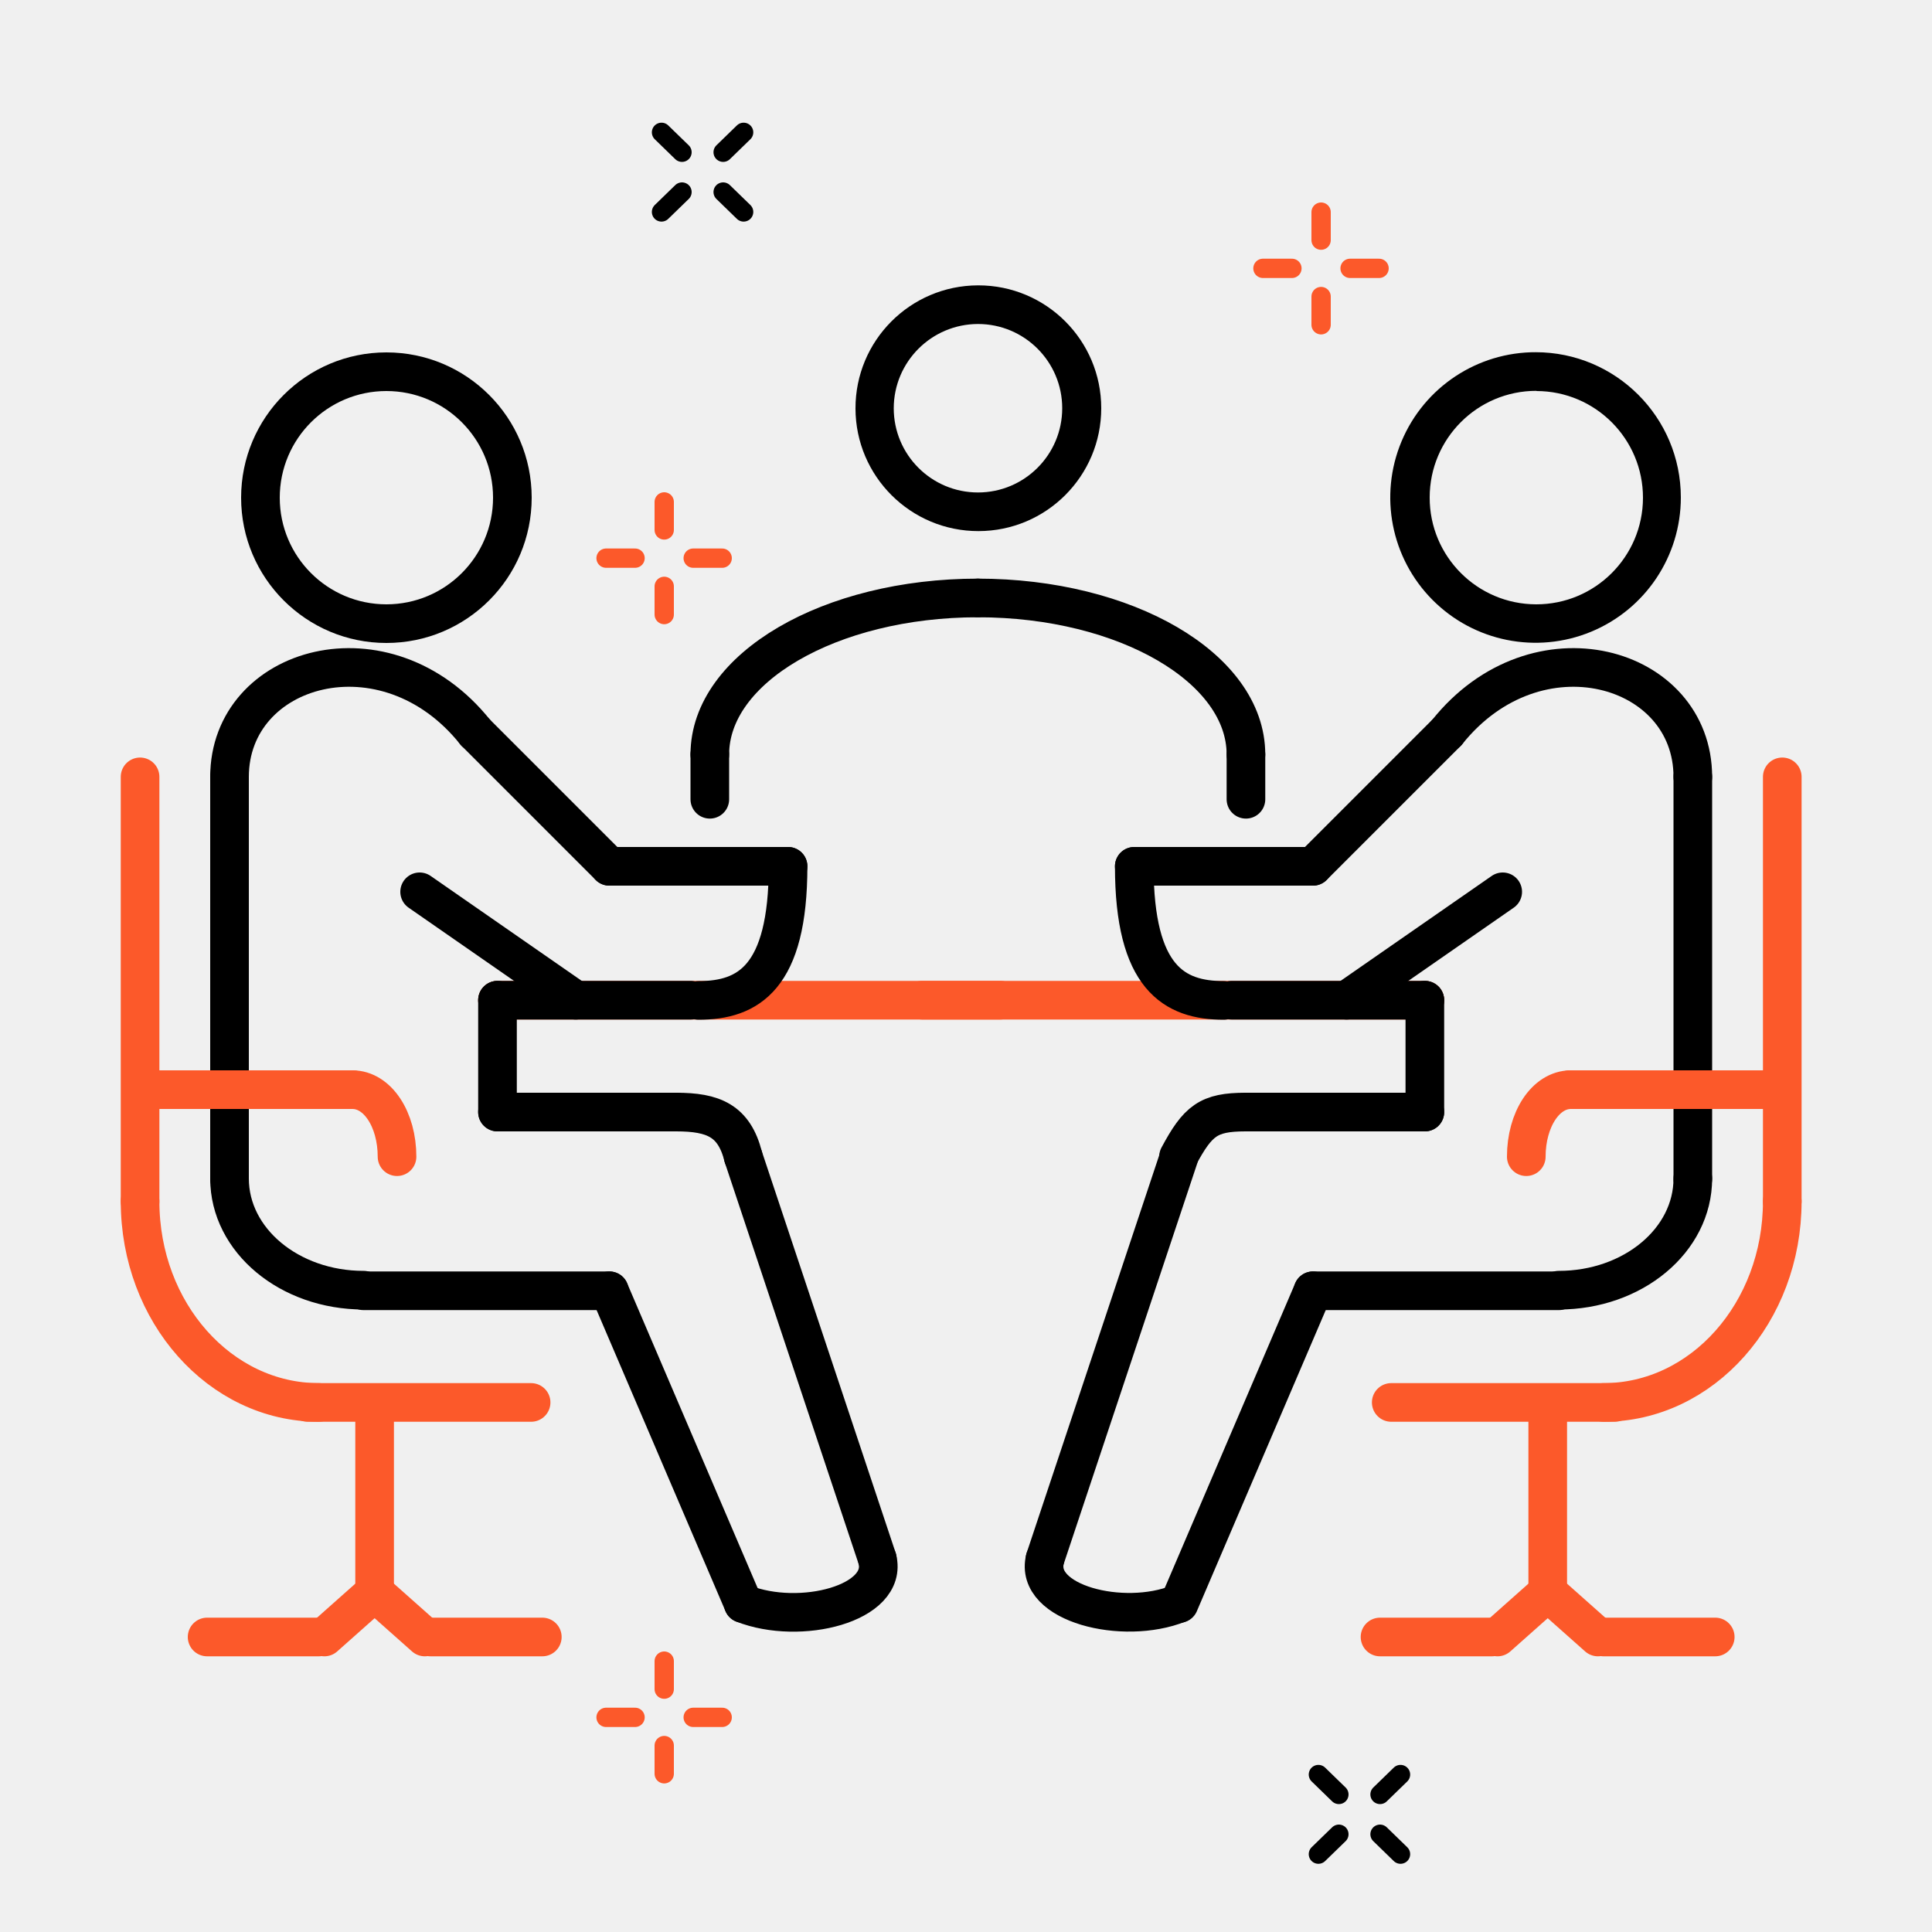
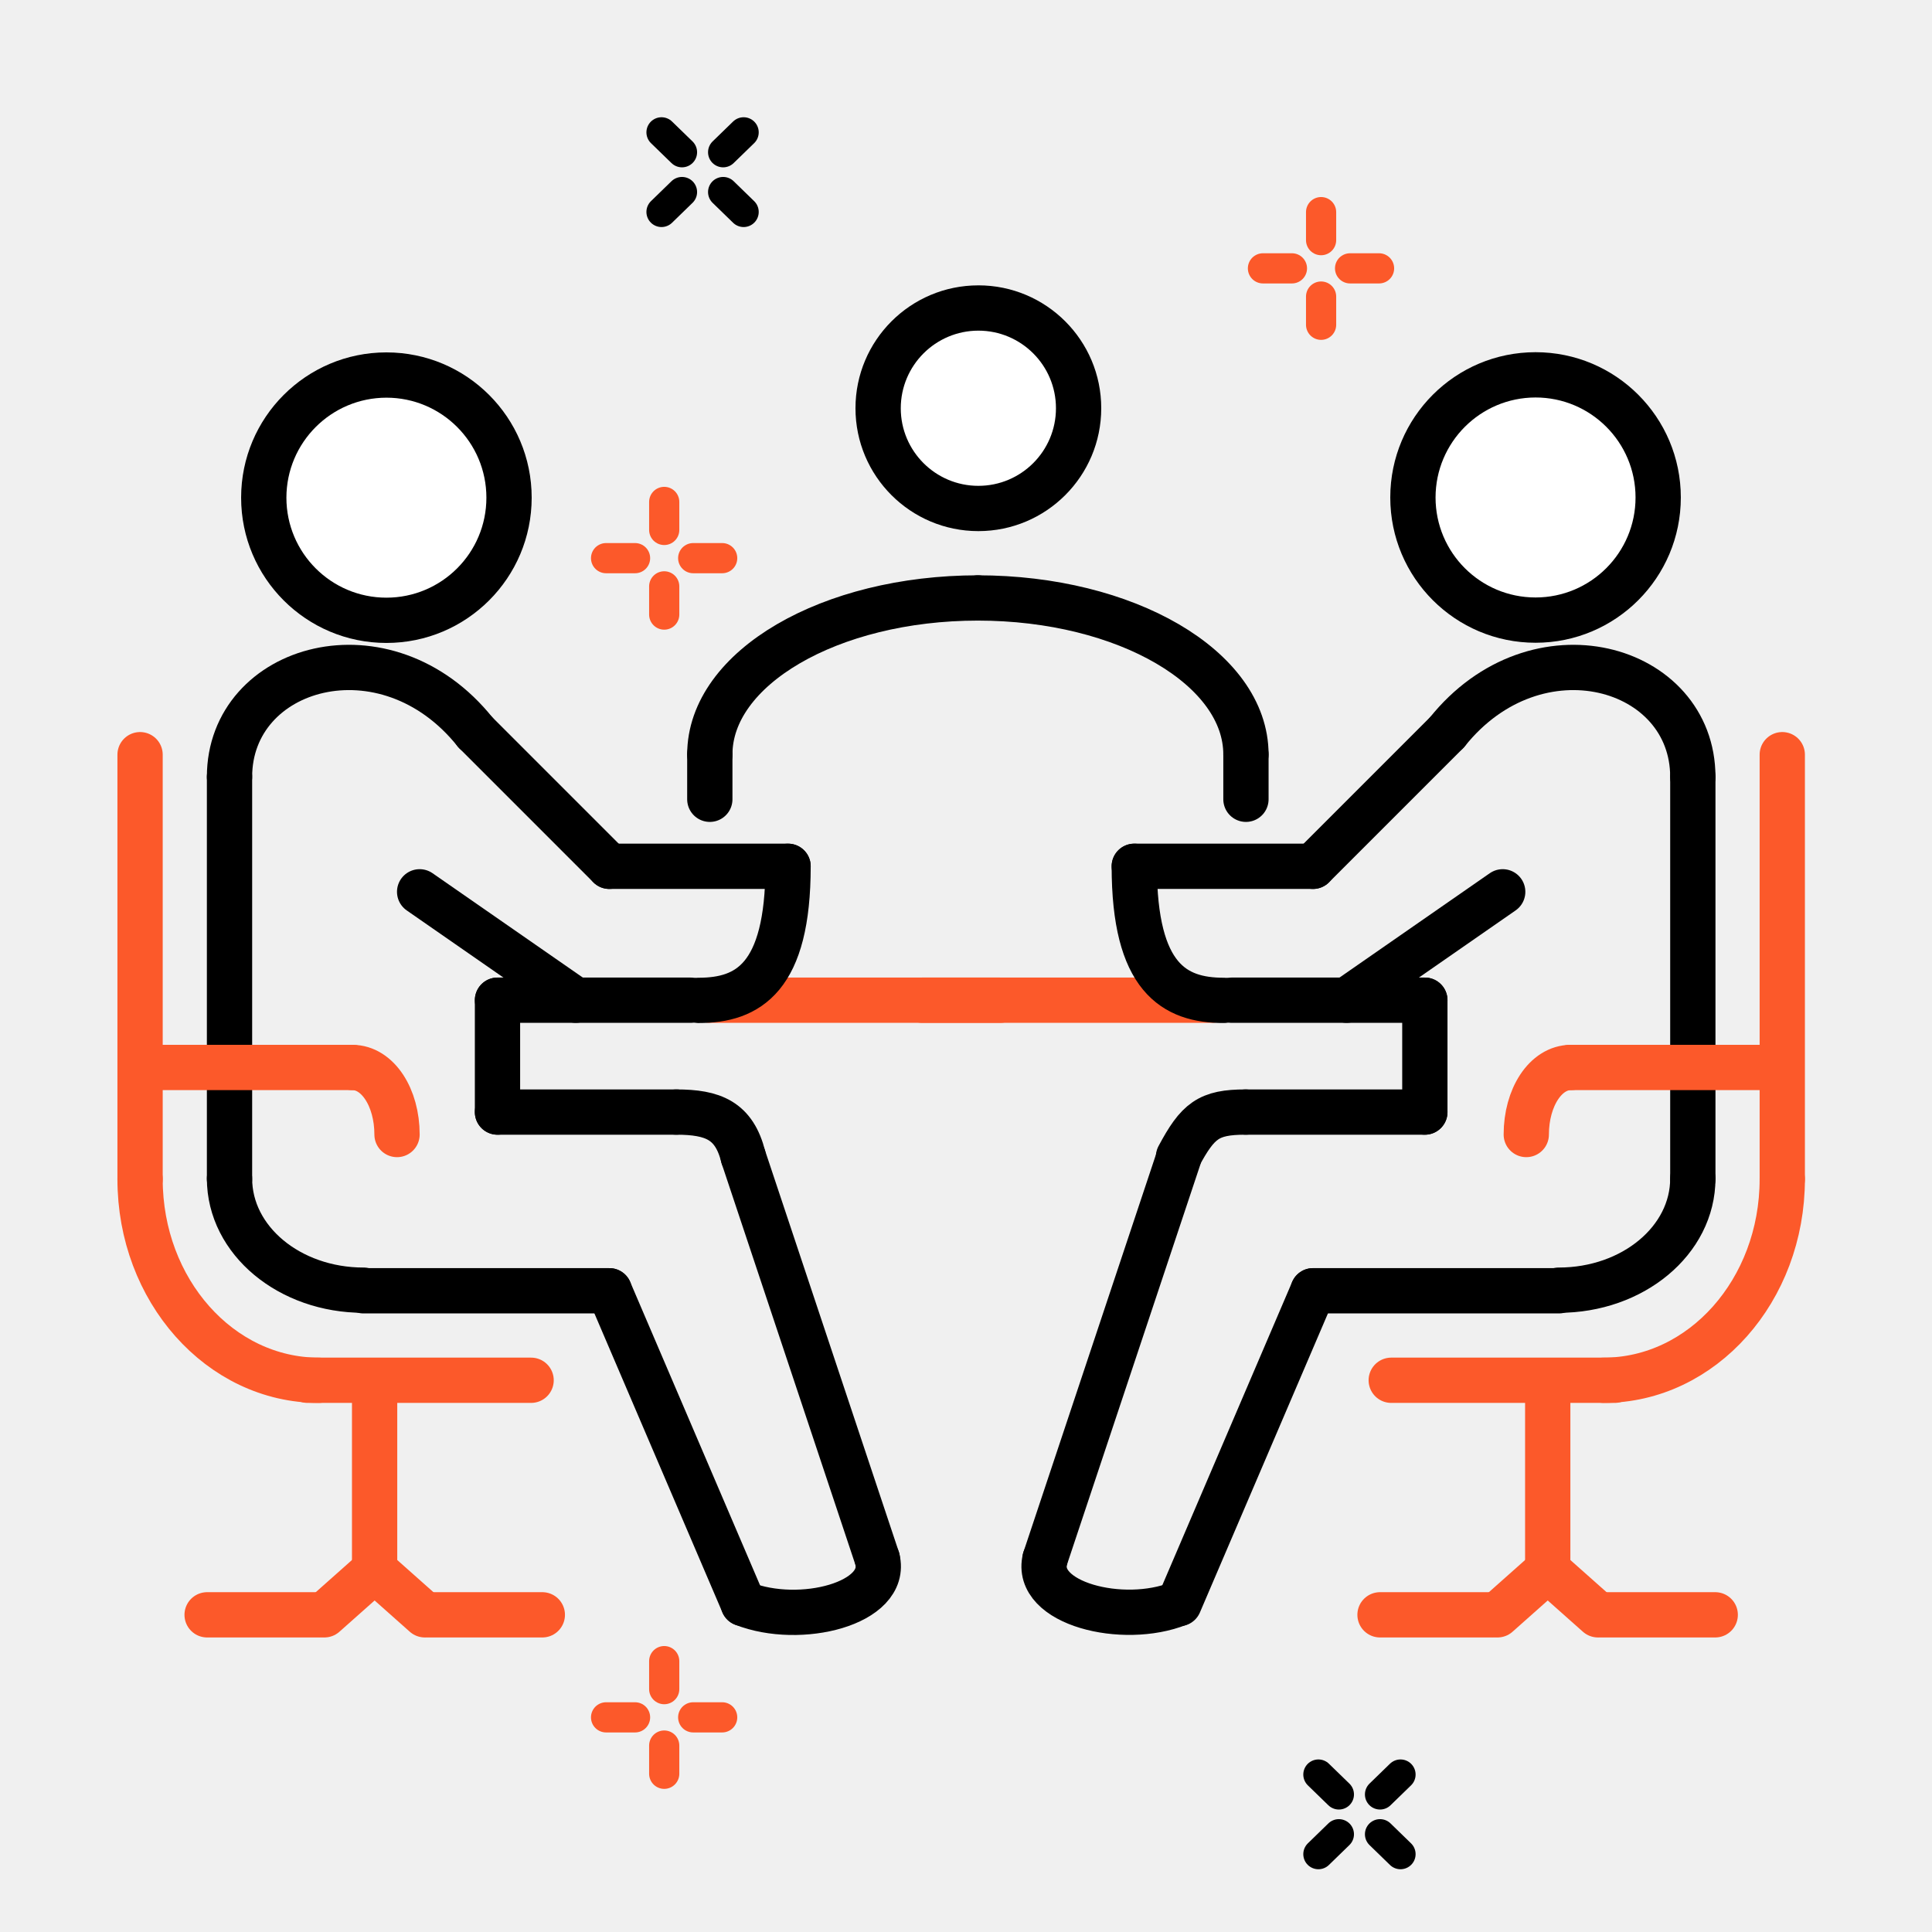
- <svg xmlns="http://www.w3.org/2000/svg" id="Слой_1" data-name="Слой 1" viewBox="0 0 100 100">
+ <svg xmlns="http://www.w3.org/2000/svg" id="Слой_1" data-name="Слой 1" viewBox="0 0 128 128">
  <defs>
-     <style>
-       .cls-1, .cls-2, .cls-3, .cls-4, .cls-5 {
-         fill: none;
-       }
- 
-       .cls-2, .cls-4 {
-         stroke: #000;
-       }
- 
-       .cls-2, .cls-3, .cls-4, .cls-5 {
-         stroke-linecap: round;
-       }
- 
-       .cls-2, .cls-3 {
-         stroke-linejoin: bevel;
-         stroke-width: 2px;
-       }
- 
-       .cls-3, .cls-5 {
-         stroke: #fc592a;
-       }
- 
-       .cls-4, .cls-5 {
-         stroke-miterlimit: 10;
-       }
-     </style>
+     <style>.cls-1,.cls-2,.cls-3,.cls-4,.cls-5,.cls-6,.cls-7{fill:none;}.cls-2,.cls-4,.cls-6{stroke:#000;}.cls-2,.cls-3,.cls-4,.cls-5,.cls-6,.cls-7{stroke-linecap:round;}.cls-2,.cls-3,.cls-4,.cls-5{stroke-linejoin:bevel;}.cls-2,.cls-3{stroke-width:3px;}.cls-3,.cls-5,.cls-7{stroke:#fc592a;}.cls-4,.cls-5,.cls-6,.cls-7{stroke-width:2px;}.cls-6,.cls-7{stroke-miterlimit:10;}.cls-8{fill:#fff;}</style>
  </defs>
-   <g>
-     <rect class="cls-1" width="100" height="100" />
-     <path class="cls-2" d="M36.74,39.05c0-4.47,6.21-8.1,13.88-8.1" />
-     <path class="cls-2" d="M64.49,39.05c0-4.47-6.21-8.1-13.88-8.1" />
-     <g>
-       <line class="cls-3" x1="7.25" y1="40.21" x2="7.25" y2="62.18" />
-       <line class="cls-3" x1="15.92" y1="72.59" x2="27.49" y2="72.59" />
-       <line class="cls-3" x1="19.39" y1="82.42" x2="19.39" y2="73.17" />
-       <line class="cls-3" x1="25.75" y1="51.77" x2="51.77" y2="51.77" />
-       <line class="cls-2" x1="38.47" y1="83" x2="31.54" y2="66.81" />
-       <line class="cls-2" x1="18.81" y1="66.81" x2="31.54" y2="66.81" />
-       <line class="cls-2" x1="11.88" y1="40.21" x2="11.88" y2="61.03" />
-       <line class="cls-3" x1="18.24" y1="56.4" x2="7.83" y2="56.4" />
-       <line class="cls-2" x1="25.75" y1="57.56" x2="35.01" y2="57.56" />
-       <line class="cls-2" x1="45.41" y1="80.69" x2="38.47" y2="59.87" />
-       <line class="cls-2" x1="25.75" y1="51.77" x2="25.75" y2="57.56" />
-       <line class="cls-2" x1="21.72" y1="46.16" x2="29.8" y2="51.77" />
-       <line class="cls-2" x1="40.79" y1="44.84" x2="31.54" y2="44.84" />
-       <line class="cls-2" x1="24.6" y1="37.9" x2="31.54" y2="44.84" />
-       <line class="cls-3" x1="19.39" y1="82.42" x2="21.99" y2="84.73" />
-       <line class="cls-3" x1="28.07" y1="84.73" x2="22.28" y2="84.73" />
-       <line class="cls-3" x1="19.39" y1="82.42" x2="16.79" y2="84.73" />
-       <line class="cls-3" x1="10.72" y1="84.73" x2="16.5" y2="84.73" />
-       <path class="cls-3" d="M7.25,62.18c0,5.75,4.14,10.41,9.25,10.41" />
-       <path class="cls-2" d="M11.88,61c0,3.2,3.1,5.78,6.94,5.78" />
-       <path class="cls-2" d="M38.47,59.87C38,58,36.92,57.56,35,57.56" />
-       <path class="cls-3" d="M20.55,59.87c0-1.92-1-3.47-2.31-3.47" />
-       <path class="cls-2" d="M11.88,40.21c0-5.78,8.1-8.1,12.72-2.31" />
-       <path class="cls-2" d="M40.79,44.84c0,5.78-2.07,6.94-4.63,6.94" />
-       <path d="M20,20.24a5.52,5.52,0,1,1-5.52,5.52A5.52,5.52,0,0,1,20,20.24m0-2a7.52,7.52,0,1,0,7.52,7.52A7.52,7.52,0,0,0,20,18.24Z" />
-       <path class="cls-2" d="M38.47,83" />
-       <path class="cls-2" d="M39.05,83" />
-       <path class="cls-2" d="M44.84,80.69" />
-       <path class="cls-2" d="M45.41,80.69c.58,2.31-4,3.47-6.94,2.31" />
-     </g>
-     <g>
-       <line class="cls-3" x1="92.25" y1="40.21" x2="92.25" y2="62.18" />
-       <line class="cls-3" x1="83.58" y1="72.59" x2="72.01" y2="72.59" />
-       <line class="cls-3" x1="80.11" y1="82.42" x2="80.11" y2="73.17" />
-       <line class="cls-3" x1="73.75" y1="51.77" x2="47.73" y2="51.77" />
-       <line class="cls-2" x1="61.03" y1="83" x2="67.96" y2="66.81" />
-       <line class="cls-2" x1="80.69" y1="66.81" x2="67.96" y2="66.81" />
-       <line class="cls-2" x1="87.62" y1="40.21" x2="87.62" y2="61.03" />
-       <line class="cls-3" x1="81.26" y1="56.4" x2="91.67" y2="56.4" />
-       <line class="cls-2" x1="73.75" y1="57.56" x2="64.49" y2="57.56" />
-       <line class="cls-2" x1="54.09" y1="80.69" x2="61.03" y2="59.87" />
-       <line class="cls-2" x1="73.75" y1="51.77" x2="73.75" y2="57.56" />
-       <line class="cls-2" x1="77.78" y1="46.16" x2="69.7" y2="51.77" />
-       <line class="cls-2" x1="58.71" y1="44.84" x2="67.96" y2="44.84" />
-       <line class="cls-2" x1="74.9" y1="37.9" x2="67.96" y2="44.84" />
-       <line class="cls-3" x1="80.11" y1="82.42" x2="77.51" y2="84.73" />
-       <line class="cls-3" x1="71.43" y1="84.73" x2="77.22" y2="84.73" />
-       <line class="cls-3" x1="80.11" y1="82.42" x2="82.71" y2="84.73" />
-       <line class="cls-3" x1="88.78" y1="84.73" x2="83" y2="84.73" />
-       <path class="cls-3" d="M92.25,62.18c0,5.75-4.14,10.41-9.25,10.41" />
-       <path class="cls-2" d="M87.62,61c0,3.2-3.1,5.78-6.94,5.78" />
-       <path class="cls-2" d="M61,59.87c1-1.87,1.55-2.31,3.47-2.31" />
-       <path class="cls-3" d="M79,59.87c0-1.92,1-3.47,2.31-3.47" />
-       <path class="cls-2" d="M87.62,40.21c0-5.78-8.1-8.1-12.72-2.31" />
-       <path class="cls-2" d="M58.71,44.84c0,5.78,2.07,6.94,4.63,6.94" />
-       <path d="M79.53,20.24A5.52,5.52,0,1,1,74,25.75a5.52,5.52,0,0,1,5.52-5.52m0-2A7.52,7.52,0,1,0,87,25.75a7.52,7.52,0,0,0-7.52-7.52Z" />
-       <path class="cls-2" d="M61,83" />
-       <path class="cls-2" d="M60.45,83" />
-       <path class="cls-2" d="M54.66,80.69" />
-       <path class="cls-2" d="M54.09,80.69C53.51,83,58.13,84.15,61,83" />
-     </g>
-     <line class="cls-2" x1="36.74" y1="39.05" x2="36.74" y2="41.37" />
-     <line class="cls-2" x1="64.49" y1="39.05" x2="64.49" y2="41.37" />
-     <path d="M50.62,16.77a4.36,4.36,0,1,1-4.36,4.36,4.37,4.37,0,0,1,4.36-4.36m0-2A6.36,6.36,0,1,0,57,21.13a6.36,6.36,0,0,0-6.36-6.36Z" />
-     <path class="cls-3" d="M26,52" />
-     <line class="cls-2" x1="25.75" y1="51.77" x2="35.75" y2="51.77" />
-     <line class="cls-2" x1="63.75" y1="51.77" x2="73.75" y2="51.77" />
-     <g>
-       <line class="cls-4" x1="37.43" y1="7.88" x2="38.49" y2="6.85" />
-       <line class="cls-4" x1="34.24" y1="10.97" x2="35.3" y2="9.94" />
-       <line class="cls-4" x1="38.49" y1="10.97" x2="37.43" y2="9.94" />
-       <line class="cls-4" x1="35.3" y1="7.88" x2="34.24" y2="6.85" />
-     </g>
-     <g>
-       <line class="cls-5" x1="68.38" y1="12.43" x2="68.38" y2="10.98" />
-       <line class="cls-5" x1="68.38" y1="16.81" x2="68.38" y2="15.35" />
-       <line class="cls-5" x1="71.38" y1="13.89" x2="69.88" y2="13.89" />
-       <line class="cls-5" x1="66.87" y1="13.89" x2="65.37" y2="13.89" />
-     </g>
-     <g>
-       <line class="cls-4" x1="71.43" y1="92.88" x2="72.49" y2="91.85" />
-       <line class="cls-4" x1="68.24" y1="95.97" x2="69.3" y2="94.94" />
-       <line class="cls-4" x1="72.49" y1="95.97" x2="71.43" y2="94.94" />
-       <line class="cls-4" x1="69.3" y1="92.88" x2="68.24" y2="91.85" />
-     </g>
-     <g>
-       <line class="cls-5" x1="34.38" y1="27.43" x2="34.38" y2="25.98" />
-       <line class="cls-5" x1="34.38" y1="31.81" x2="34.38" y2="30.35" />
-       <line class="cls-5" x1="37.38" y1="28.89" x2="35.88" y2="28.89" />
-       <line class="cls-5" x1="32.87" y1="28.89" x2="31.37" y2="28.89" />
-     </g>
-     <g>
-       <line class="cls-5" x1="34.38" y1="87.43" x2="34.38" y2="85.98" />
-       <line class="cls-5" x1="34.38" y1="91.81" x2="34.38" y2="90.35" />
-       <line class="cls-5" x1="37.38" y1="88.89" x2="35.88" y2="88.89" />
-       <line class="cls-5" x1="32.87" y1="88.89" x2="31.37" y2="88.89" />
-     </g>
-   </g>
+   <rect class="cls-1" width="128" height="128" />
+   <path class="cls-2" d="M47.027,49.984c0-5.722,7.949-10.368,17.766-10.368" />
+   <path class="cls-2" d="M82.547,49.984c0-5.722-7.949-10.368-17.766-10.368" />
+   <line class="cls-3" x1="9.28" y1="50" x2="9.28" y2="78.122" />
+   <line class="cls-3" x1="20.378" y1="91.446" x2="35.187" y2="91.446" />
+   <line class="cls-3" x1="24.819" y1="104.029" x2="24.819" y2="92.189" />
+   <line class="cls-3" x1="47.021" y1="66.266" x2="66.266" y2="66.266" />
+   <line class="cls-2" x1="49.242" y1="106.24" x2="40.371" y2="85.517" />
+   <line class="cls-2" x1="24.077" y1="85.517" x2="40.371" y2="85.517" />
+   <line class="cls-2" x1="15.206" y1="51.469" x2="15.206" y2="78.118" />
+   <line class="cls-3" x1="23.347" y1="70.723" x2="10.022" y2="70.723" />
+   <line class="cls-2" x1="32.96" y1="73.677" x2="44.813" y2="73.677" />
+   <line class="cls-2" x1="58.125" y1="103.283" x2="49.242" y2="76.634" />
+   <line class="cls-2" x1="32.96" y1="66.266" x2="32.96" y2="73.677" />
+   <line class="cls-2" x1="27.802" y1="59.085" x2="38.144" y2="66.266" />
+   <line class="cls-2" x1="52.211" y1="57.395" x2="40.371" y2="57.395" />
+   <line class="cls-2" x1="31.488" y1="48.512" x2="40.371" y2="57.395" />
+   <line class="cls-3" x1="24.819" y1="104.029" x2="28.147" y2="106.986" />
+   <line class="cls-3" x1="35.93" y1="106.986" x2="28.518" y2="106.986" />
+   <line class="cls-3" x1="24.819" y1="104.029" x2="21.491" y2="106.986" />
+   <line class="cls-3" x1="13.722" y1="106.986" x2="21.12" y2="106.986" />
+   <path class="cls-3" d="M9.28,78.122c0,7.36,5.299,13.325,11.84,13.325" />
+   <path class="cls-2" d="M15.206,78.08c0,4.096,3.968,7.398,8.883,7.398" />
+   <path class="cls-2" d="M49.242,76.634C48.64,74.24,47.258,73.677,44.8,73.677" />
+   <path class="cls-3" d="M26.304,75.165c0-2.458-1.28-4.442-2.957-4.442" />
+   <path class="cls-2" d="M15.206,51.469c0-7.398,10.368-10.368,16.282-2.957" />
+   <path class="cls-2" d="M52.211,57.395c0,7.398-2.65,8.883-5.926,8.883" />
+   <path class="cls-4" d="M49.242,106.24" />
+   <path class="cls-4" d="M49.984,106.24" />
+   <path class="cls-4" d="M57.395,103.283" />
+   <path class="cls-2" d="M58.125,103.283c.742,2.957-5.12,4.442-8.883,2.957" />
+   <line class="cls-3" x1="118.08" y1="50" x2="118.08" y2="78.122" />
+   <line class="cls-3" x1="106.982" y1="91.446" x2="92.173" y2="91.446" />
+   <line class="cls-3" x1="102.541" y1="104.029" x2="102.541" y2="92.189" />
+   <line class="cls-3" x1="80.301" y1="66.266" x2="61.094" y2="66.266" />
+   <line class="cls-2" x1="78.118" y1="106.24" x2="86.989" y2="85.517" />
+   <line class="cls-2" x1="103.283" y1="85.517" x2="86.989" y2="85.517" />
+   <line class="cls-2" x1="112.154" y1="51.469" x2="112.154" y2="78.118" />
+   <line class="cls-3" x1="104.013" y1="70.723" x2="117.338" y2="70.723" />
+   <line class="cls-2" x1="94.4" y1="73.677" x2="82.547" y2="73.677" />
+   <line class="cls-2" x1="69.235" y1="103.283" x2="78.118" y2="76.634" />
+   <line class="cls-2" x1="94.4" y1="66.266" x2="94.4" y2="73.677" />
+   <line class="cls-2" x1="99.558" y1="59.085" x2="89.216" y2="66.266" />
+   <line class="cls-2" x1="75.149" y1="57.395" x2="86.989" y2="57.395" />
+   <line class="cls-2" x1="95.872" y1="48.512" x2="86.989" y2="57.395" />
+   <line class="cls-3" x1="102.541" y1="104.029" x2="99.213" y2="106.986" />
+   <line class="cls-3" x1="91.43" y1="106.986" x2="98.842" y2="106.986" />
+   <line class="cls-3" x1="102.541" y1="104.029" x2="105.869" y2="106.986" />
+   <line class="cls-3" x1="113.638" y1="106.986" x2="106.24" y2="106.986" />
+   <path class="cls-3" d="M118.08,78.122c0,7.36-5.299,13.325-11.84,13.325" />
+   <path class="cls-2" d="M112.154,78.08c0,4.096-3.968,7.398-8.883,7.398" />
+   <path class="cls-2" d="M78.08,76.634c1.28-2.394,1.984-2.957,4.442-2.957" />
+   <path class="cls-3" d="M101.12,75.165c0-2.458,1.28-4.442,2.957-4.442" />
+   <path class="cls-2" d="M112.154,51.469c0-7.398-10.368-10.368-16.282-2.957" />
+   <path class="cls-2" d="M75.149,57.395c0,7.398,2.65,8.883,5.926,8.883" />
+   <path class="cls-4" d="M78.08,106.24" />
+   <path class="cls-4" d="M77.376,106.24" />
+   <path class="cls-4" d="M69.965,103.283" />
+   <path class="cls-2" d="M69.235,103.283c-.742,2.957,5.171,4.429,8.845,2.957" />
+   <line class="cls-2" x1="47.027" y1="49.984" x2="47.027" y2="52.954" />
+   <line class="cls-2" x1="82.547" y1="49.984" x2="82.547" y2="52.954" />
+   <path class="cls-5" d="M33.28,66.56" />
+   <line class="cls-2" x1="32.96" y1="66.266" x2="45.76" y2="66.266" />
+   <line class="cls-2" x1="81.6" y1="66.266" x2="94.4" y2="66.266" />
+   <line class="cls-6" x1="47.91" y1="10.086" x2="49.267" y2="8.768" />
+   <line class="cls-6" x1="43.827" y1="14.042" x2="45.184" y2="12.723" />
+   <line class="cls-6" x1="49.267" y1="14.042" x2="47.91" y2="12.723" />
+   <line class="cls-6" x1="45.184" y1="10.086" x2="43.827" y2="8.768" />
+   <line class="cls-7" x1="87.526" y1="15.91" x2="87.526" y2="14.054" />
+   <line class="cls-7" x1="87.526" y1="21.517" x2="87.526" y2="19.648" />
+   <line class="cls-7" x1="91.366" y1="17.779" x2="89.446" y2="17.779" />
+   <line class="cls-7" x1="85.594" y1="17.779" x2="83.674" y2="17.779" />
+   <line class="cls-6" x1="91.43" y1="118.886" x2="92.787" y2="117.568" />
+   <line class="cls-6" x1="87.347" y1="122.842" x2="88.704" y2="121.523" />
+   <line class="cls-6" x1="92.787" y1="122.842" x2="91.43" y2="121.523" />
+   <line class="cls-6" x1="88.704" y1="118.886" x2="87.347" y2="117.568" />
+   <line class="cls-7" x1="44.006" y1="35.11" x2="44.006" y2="33.254" />
+   <line class="cls-7" x1="44.006" y1="40.717" x2="44.006" y2="38.848" />
+   <line class="cls-7" x1="47.846" y1="36.979" x2="45.926" y2="36.979" />
+   <line class="cls-7" x1="42.074" y1="36.979" x2="40.154" y2="36.979" />
+   <line class="cls-7" x1="44.006" y1="111.91" x2="44.006" y2="110.054" />
+   <line class="cls-7" x1="44.006" y1="117.517" x2="44.006" y2="115.648" />
+   <line class="cls-7" x1="47.846" y1="113.779" x2="45.926" y2="113.779" />
+   <line class="cls-7" x1="42.074" y1="113.779" x2="40.154" y2="113.779" />
+   <circle class="cls-8" cx="64.819" cy="27.046" r="6.641" />
+   <path d="M64.819,21.906a5.141,5.141,0,1,1-5.141,5.141,5.147,5.147,0,0,1,5.141-5.141m0-3A8.141,8.141,0,1,0,72.96,27.046a8.141,8.141,0,0,0-8.141-8.141Z" />
+   <circle class="cls-8" cx="101.734" cy="32.96" r="8.125" />
+   <path d="M101.734,26.334a6.625,6.625,0,1,1-6.625,6.625,6.633,6.633,0,0,1,6.625-6.625m0-3a9.625,9.625,0,1,0,9.625,9.625,9.625,9.625,0,0,0-9.625-9.625Z" />
+   <circle class="cls-8" cx="25.6" cy="32.973" r="8.125" />
+   <path d="M25.6,26.347a6.625,6.625,0,1,1-6.625,6.625A6.633,6.633,0,0,1,25.6,26.347m0-3a9.625,9.625,0,1,0,9.625,9.625A9.625,9.625,0,0,0,25.6,23.347Z" />
</svg>
